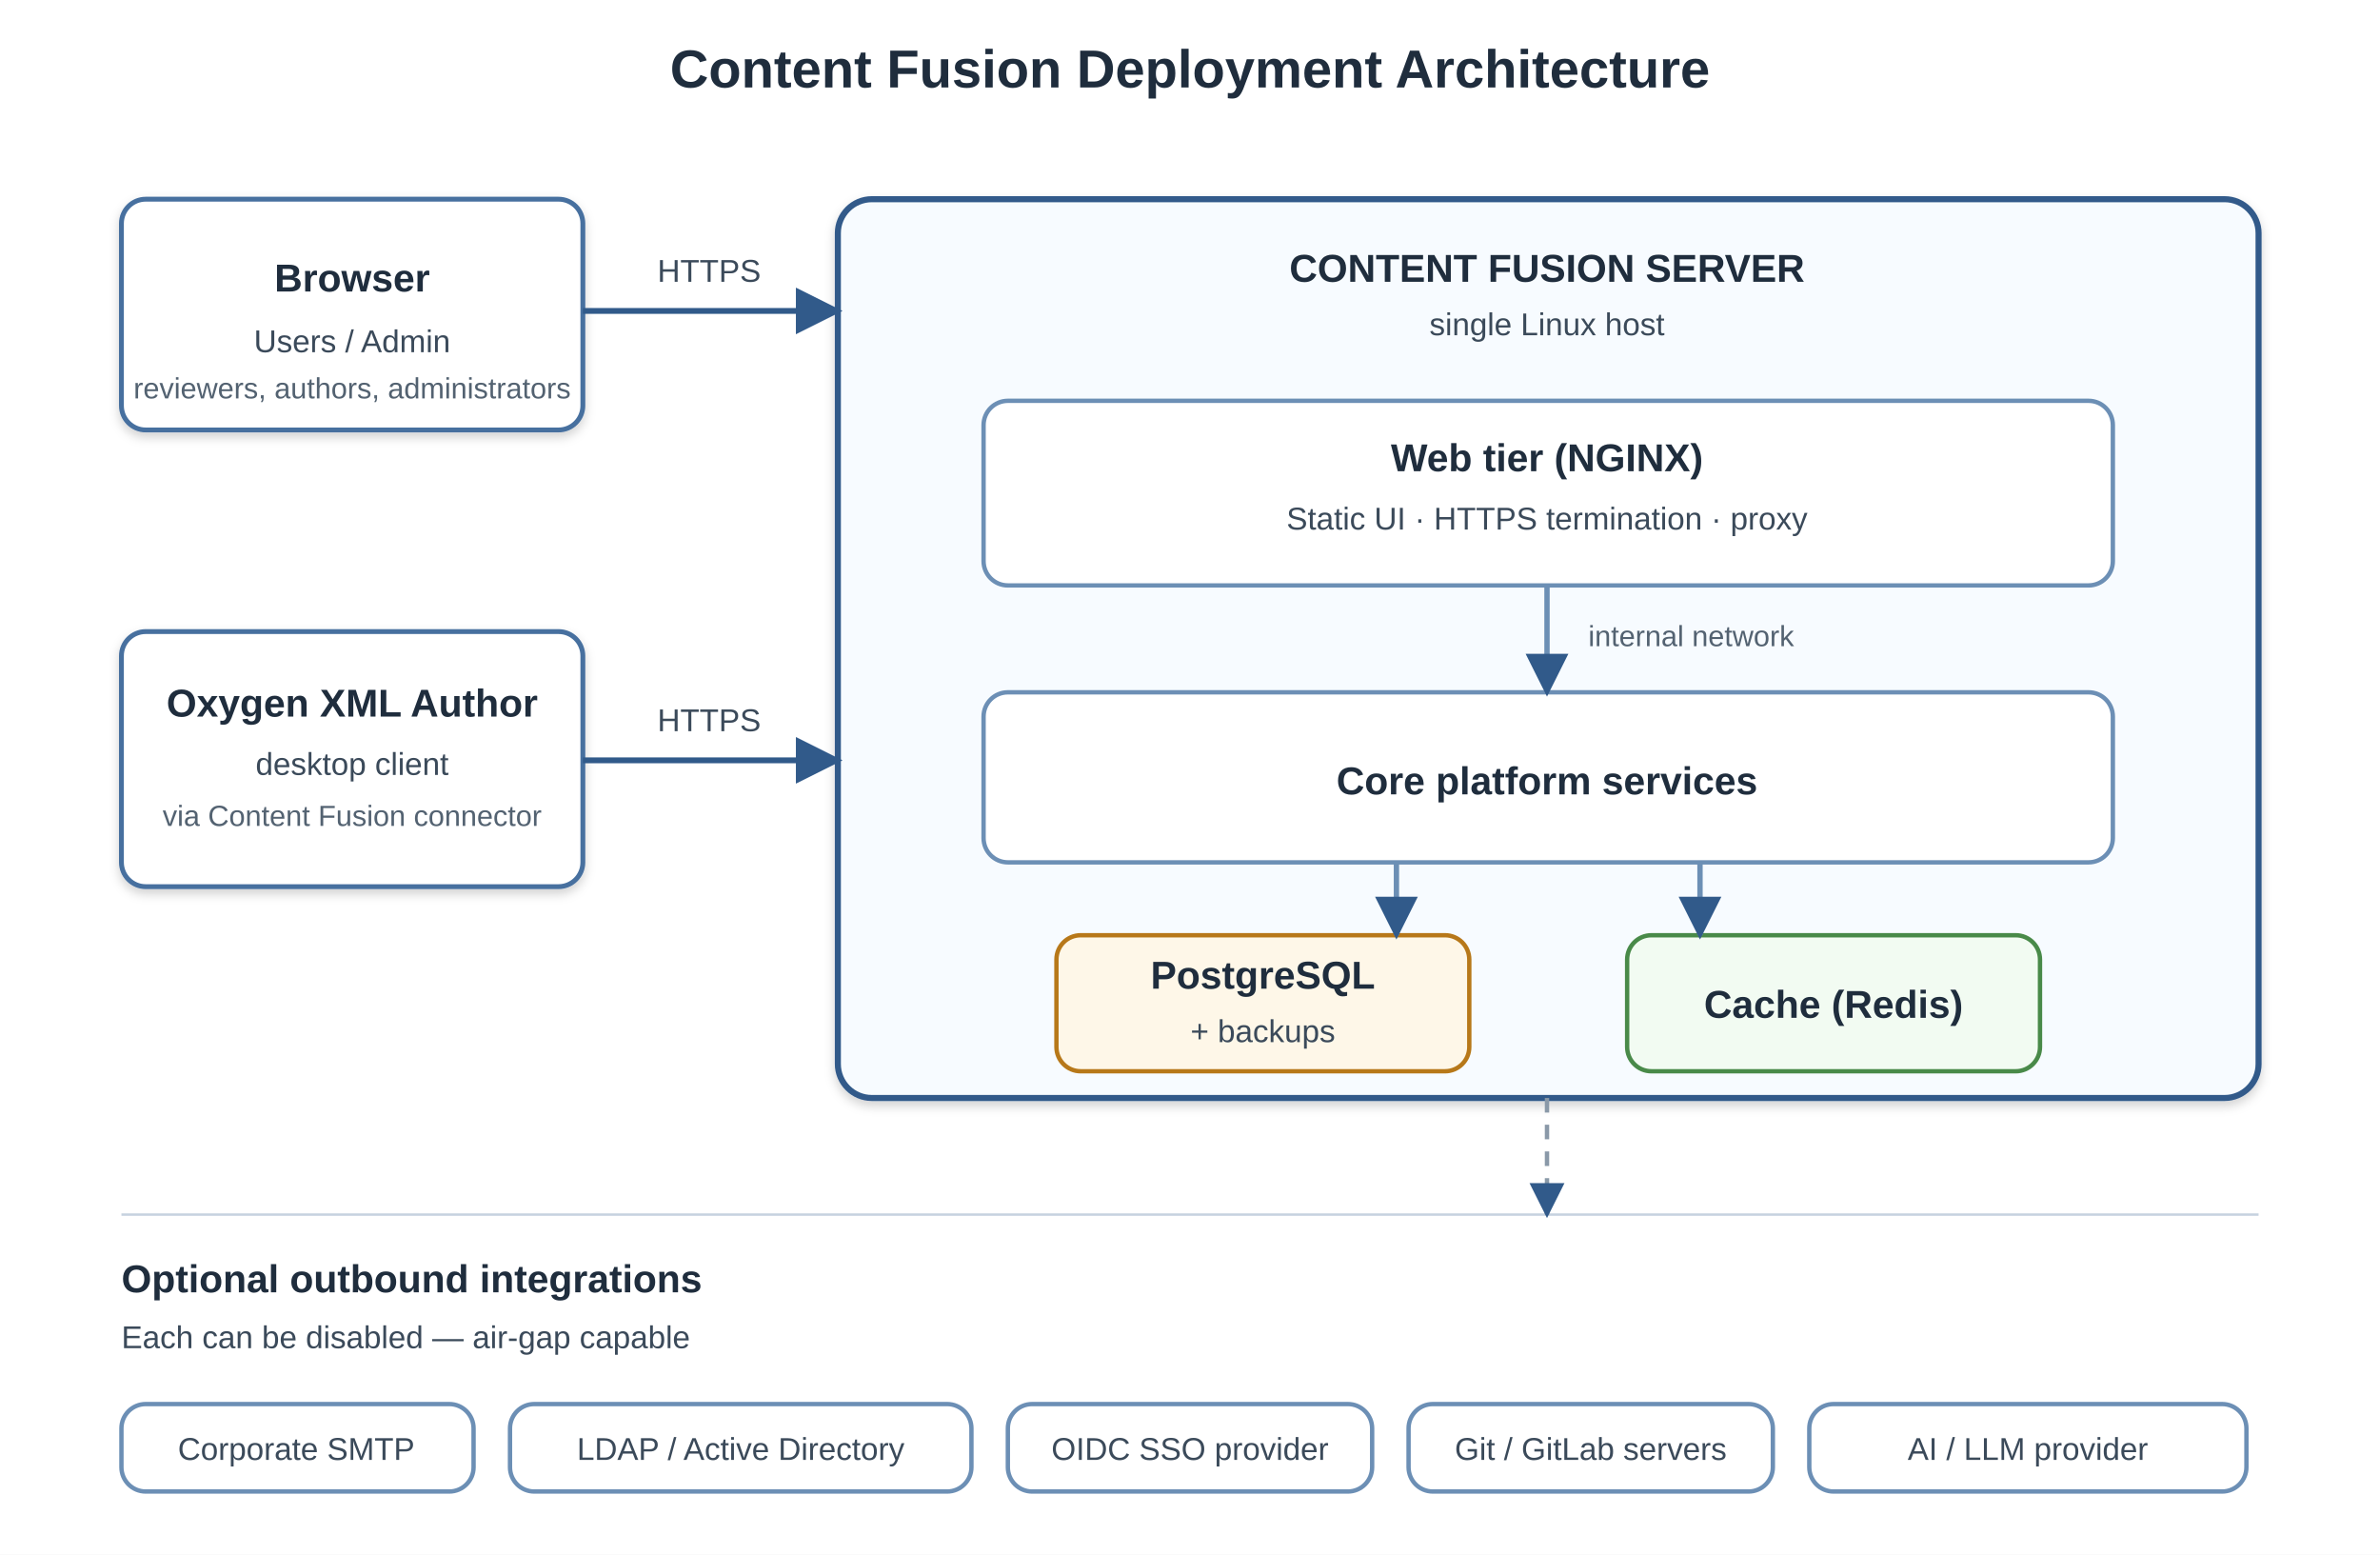
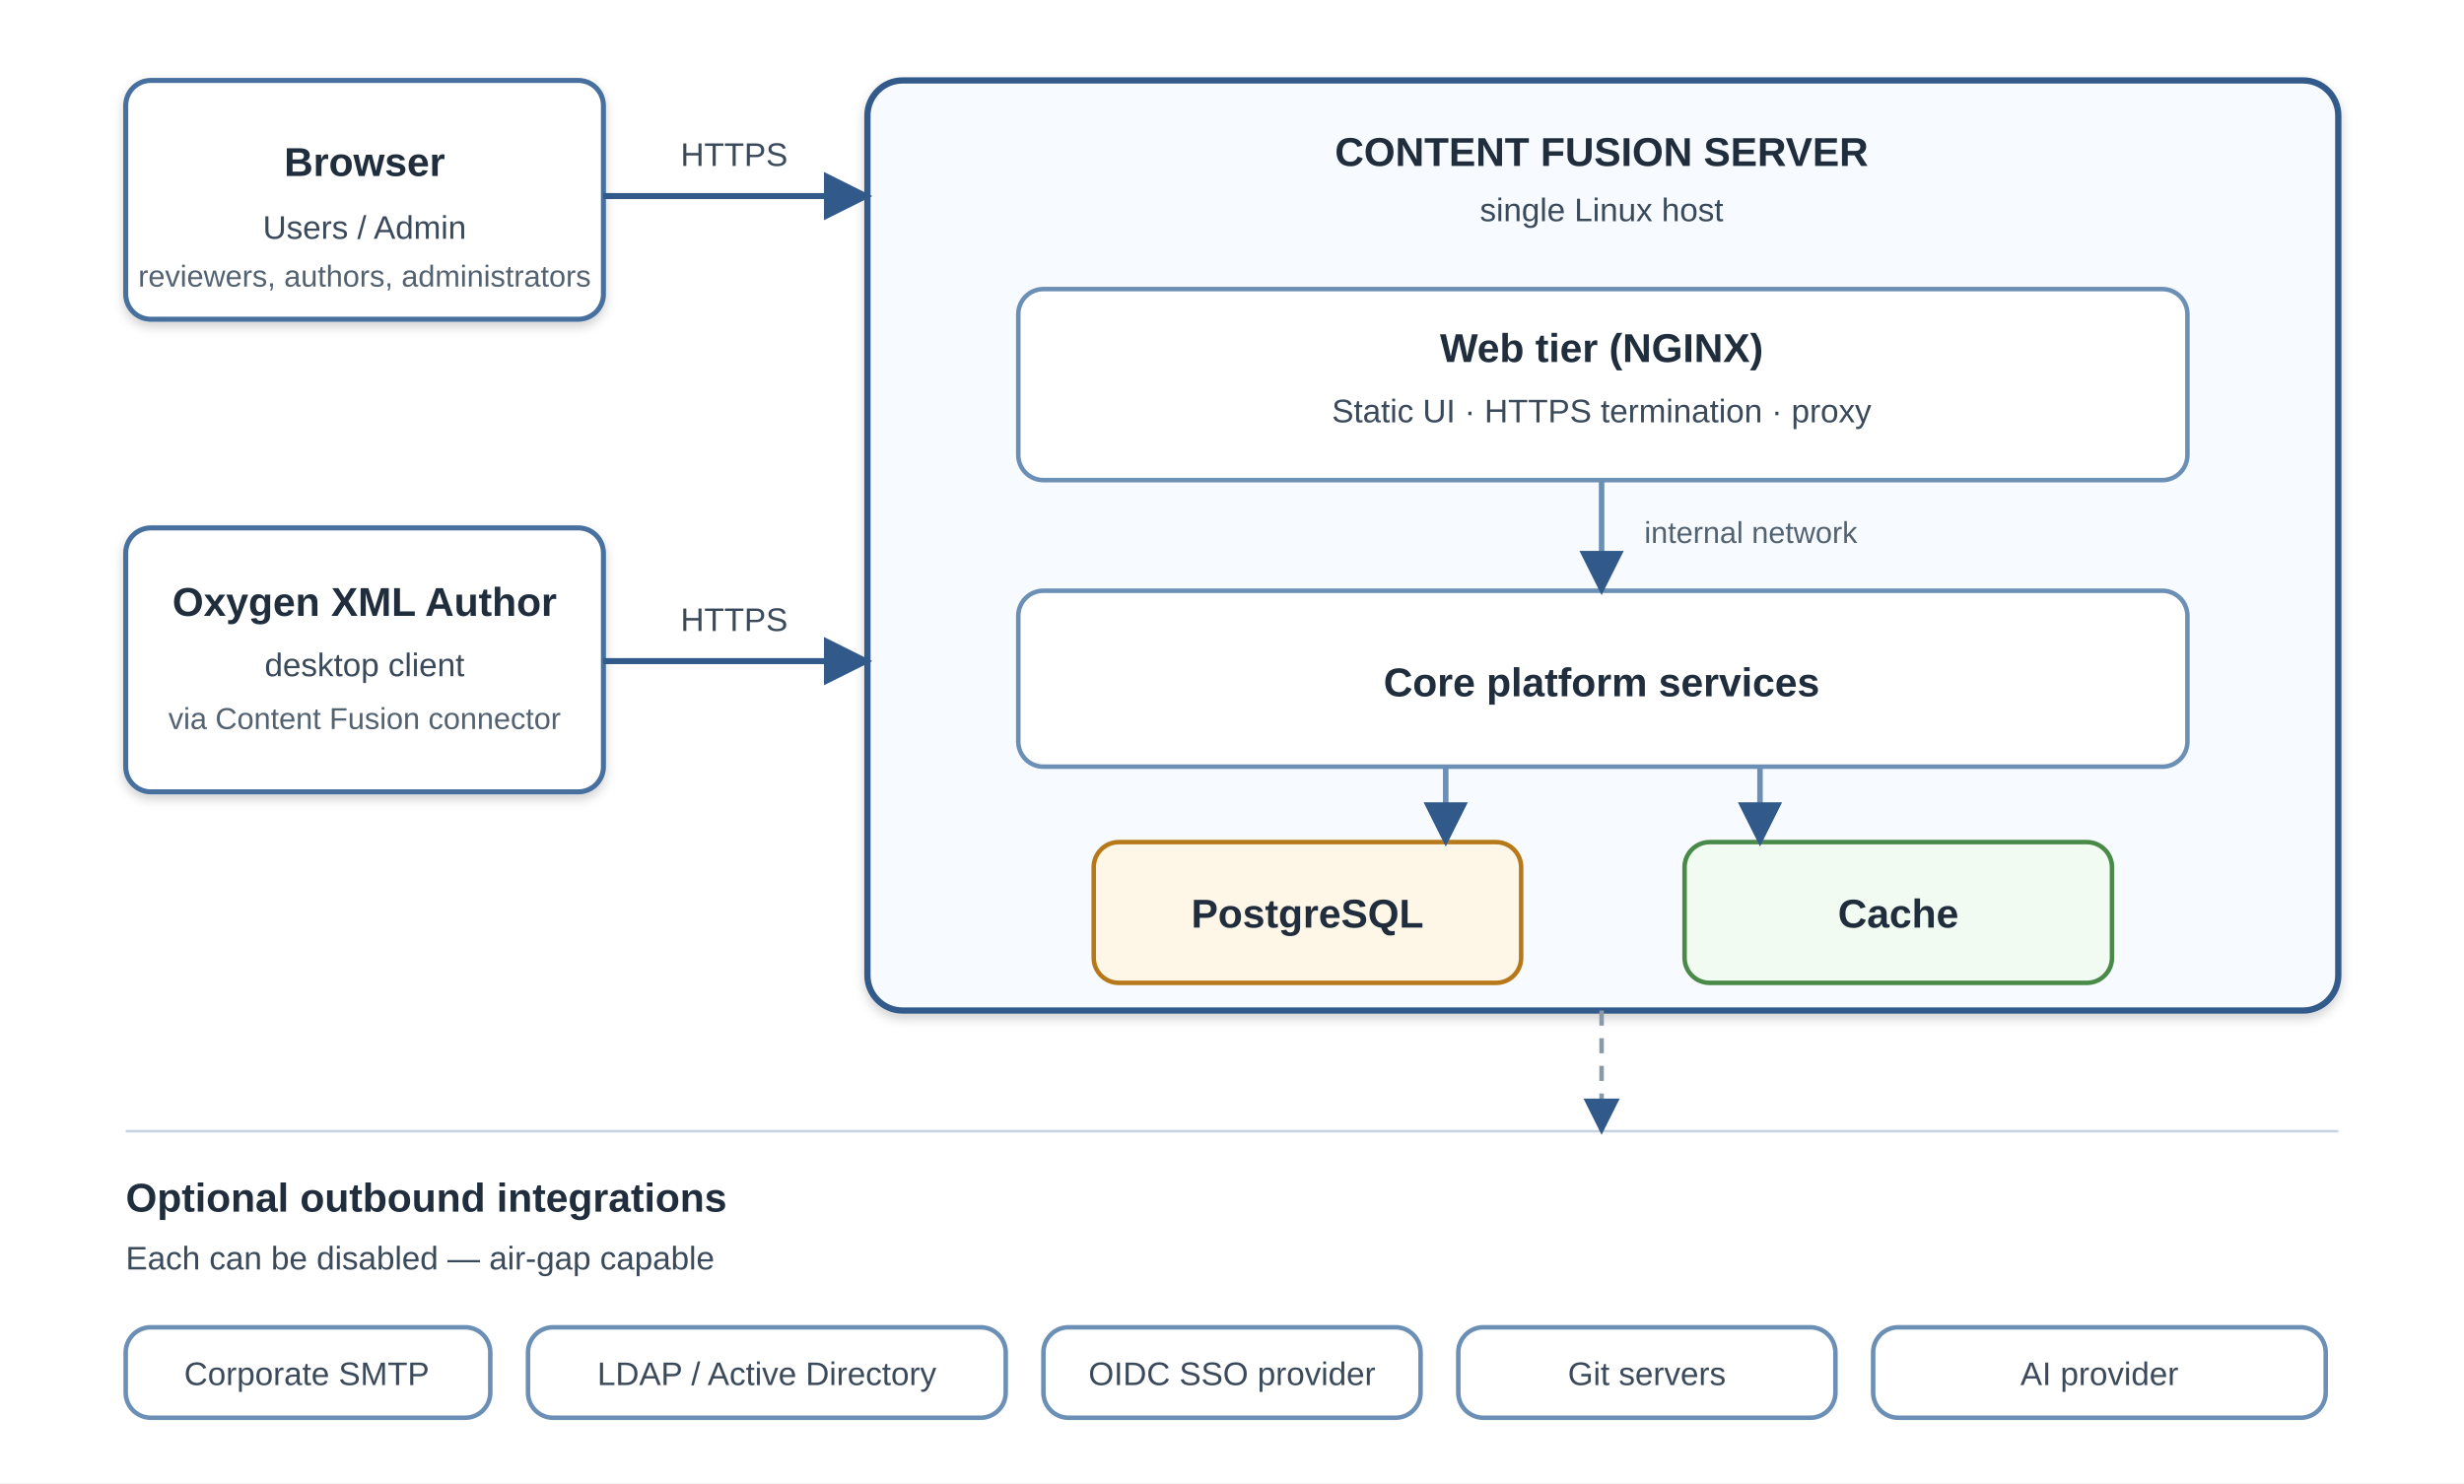
- <svg xmlns="http://www.w3.org/2000/svg" width="980" height="640" viewBox="0 0 980 640">
+ <svg xmlns="http://www.w3.org/2000/svg" width="980" height="590" viewBox="0 50 980 590">
  <defs>
    <marker id="arrow" viewBox="0 0 10 10" refX="9" refY="5" markerWidth="8" markerHeight="8" orient="auto-start-reverse">
      <path d="M 0 0 L 10 5 L 0 10 z" fill="#315a8a" />
    </marker>
    <filter id="shadow" x="-10%" y="-10%" width="120%" height="120%">
      <feGaussianBlur in="SourceAlpha" stdDeviation="2" result="blur" />
      <feOffset in="blur" dx="0" dy="2" result="offsetBlur" />
      <feFlood flood-color="#000000" flood-opacity="0.18" result="shadowColor" />
      <feComposite in="shadowColor" in2="offsetBlur" operator="in" result="shadow" />
      <feMerge>
        <feMergeNode in="shadow" />
        <feMergeNode in="SourceGraphic" />
      </feMerge>
    </filter>
    <style type="text/css">
      .title { font: 700 22px Arial, Helvetica, sans-serif; fill: #1f2d3d; }
      .label { font: 600 16px Arial, Helvetica, sans-serif; fill: #1f2d3d; }
      .small { font: 13px Arial, Helvetica, sans-serif; fill: #3b4a5a; }
      .tiny { font: 12px Arial, Helvetica, sans-serif; fill: #536271; }
      .box { fill: #ffffff; stroke: #466f9f; stroke-width: 2; rx: 10; filter: url(#shadow); }
      .server { fill: #f7fbff; stroke: #315a8a; stroke-width: 2.5; rx: 14; filter: url(#shadow); }
      .inner { fill: #ffffff; stroke: #6c8fb5; stroke-width: 1.8; rx: 10; }
      .data { fill: #fef7e8; stroke: #b77819; stroke-width: 1.8; rx: 10; }
      .cache { fill: #f2fbf2; stroke: #498a49; stroke-width: 1.8; rx: 10; }
      .line { stroke: #315a8a; stroke-width: 2.4; fill: none; marker-end: url(#arrow); }
      .internal { stroke: #6c8fb5; stroke-width: 2.2; fill: none; marker-end: url(#arrow); }
      .dash { stroke: #8a99a8; stroke-width: 1.8; stroke-dasharray: 6 5; fill: none; marker-end: url(#arrow); }
      .divider { stroke: #c6d2df; stroke-width: 1; }
    </style>
  </defs>
  <rect width="980" height="640" fill="#ffffff" />
-   <text class="title" x="490" y="36" text-anchor="middle">Content Fusion Deployment Architecture</text>
  <rect class="box" x="50" y="82" width="190" height="95" />
  <text class="label" x="145" y="120" text-anchor="middle">Browser</text>
  <text class="small" x="145" y="145" text-anchor="middle">Users / Admin</text>
  <text class="tiny" x="145" y="164" text-anchor="middle">reviewers, authors, administrators</text>
  <rect class="box" x="50" y="260" width="190" height="105" />
  <text class="label" x="145" y="295" text-anchor="middle">Oxygen XML Author</text>
  <text class="small" x="145" y="319" text-anchor="middle">desktop client</text>
  <text class="tiny" x="145" y="340" text-anchor="middle">via Content Fusion connector</text>
  <rect class="server" x="345" y="82" width="585" height="370" />
  <text class="label" x="637" y="116" text-anchor="middle">CONTENT FUSION SERVER</text>
  <text class="small" x="637" y="138" text-anchor="middle">single Linux host</text>
  <rect class="inner" x="405" y="165" width="465" height="76" />
  <text class="label" x="637" y="194" text-anchor="middle">Web tier (NGINX)</text>
  <text class="small" x="637" y="218" text-anchor="middle">Static UI · HTTPS termination · proxy</text>
  <rect class="inner" x="405" y="285" width="465" height="70" />
  <text class="label" x="637" y="327" text-anchor="middle">Core platform services</text>
  <rect class="data" x="435" y="385" width="170" height="56" />
-   <text class="label" x="520" y="407" text-anchor="middle">PostgreSQL</text>
-   <text class="small" x="520" y="429" text-anchor="middle">+ backups</text>
+   <text class="label" x="520" y="419" text-anchor="middle">PostgreSQL</text>
  <rect class="cache" x="670" y="385" width="170" height="56" />
-   <text class="label" x="755" y="419" text-anchor="middle">Cache (Redis)</text>
+   <text class="label" x="755" y="419" text-anchor="middle">Cache</text>
  <path class="line" d="M 240 128 H 345" />
  <text class="small" x="292" y="116" text-anchor="middle">HTTPS</text>
  <path class="line" d="M 240 313 H 345" />
  <text class="small" x="292" y="301" text-anchor="middle">HTTPS</text>
  <path class="internal" d="M 637 241 V 285" />
  <text class="tiny" x="654" y="266">internal network</text>
  <path class="internal" d="M 575 355 V 385" />
  <path class="internal" d="M 700 355 V 385" />
  <line class="divider" x1="50" y1="500" x2="930" y2="500" />
  <text class="label" x="50" y="532">Optional outbound integrations</text>
  <text class="small" x="50" y="555">Each can be disabled — air-gap capable</text>
  <g transform="translate(50 578)">
    <rect class="inner" x="0" y="0" width="145" height="36" />
    <text class="small" x="72" y="23" text-anchor="middle">Corporate SMTP</text>
    <rect class="inner" x="160" y="0" width="190" height="36" />
    <text class="small" x="255" y="23" text-anchor="middle">LDAP / Active Directory</text>
    <rect class="inner" x="365" y="0" width="150" height="36" />
    <text class="small" x="440" y="23" text-anchor="middle">OIDC SSO provider</text>
    <rect class="inner" x="530" y="0" width="150" height="36" />
-     <text class="small" x="605" y="23" text-anchor="middle">Git / GitLab servers</text>
+     <text class="small" x="605" y="23" text-anchor="middle">Git servers</text>
    <rect class="inner" x="695" y="0" width="180" height="36" />
-     <text class="small" x="785" y="23" text-anchor="middle">AI / LLM provider</text>
+     <text class="small" x="785" y="23" text-anchor="middle">AI provider</text>
  </g>
  <path class="dash" d="M 637 452 V 500" />
</svg>
